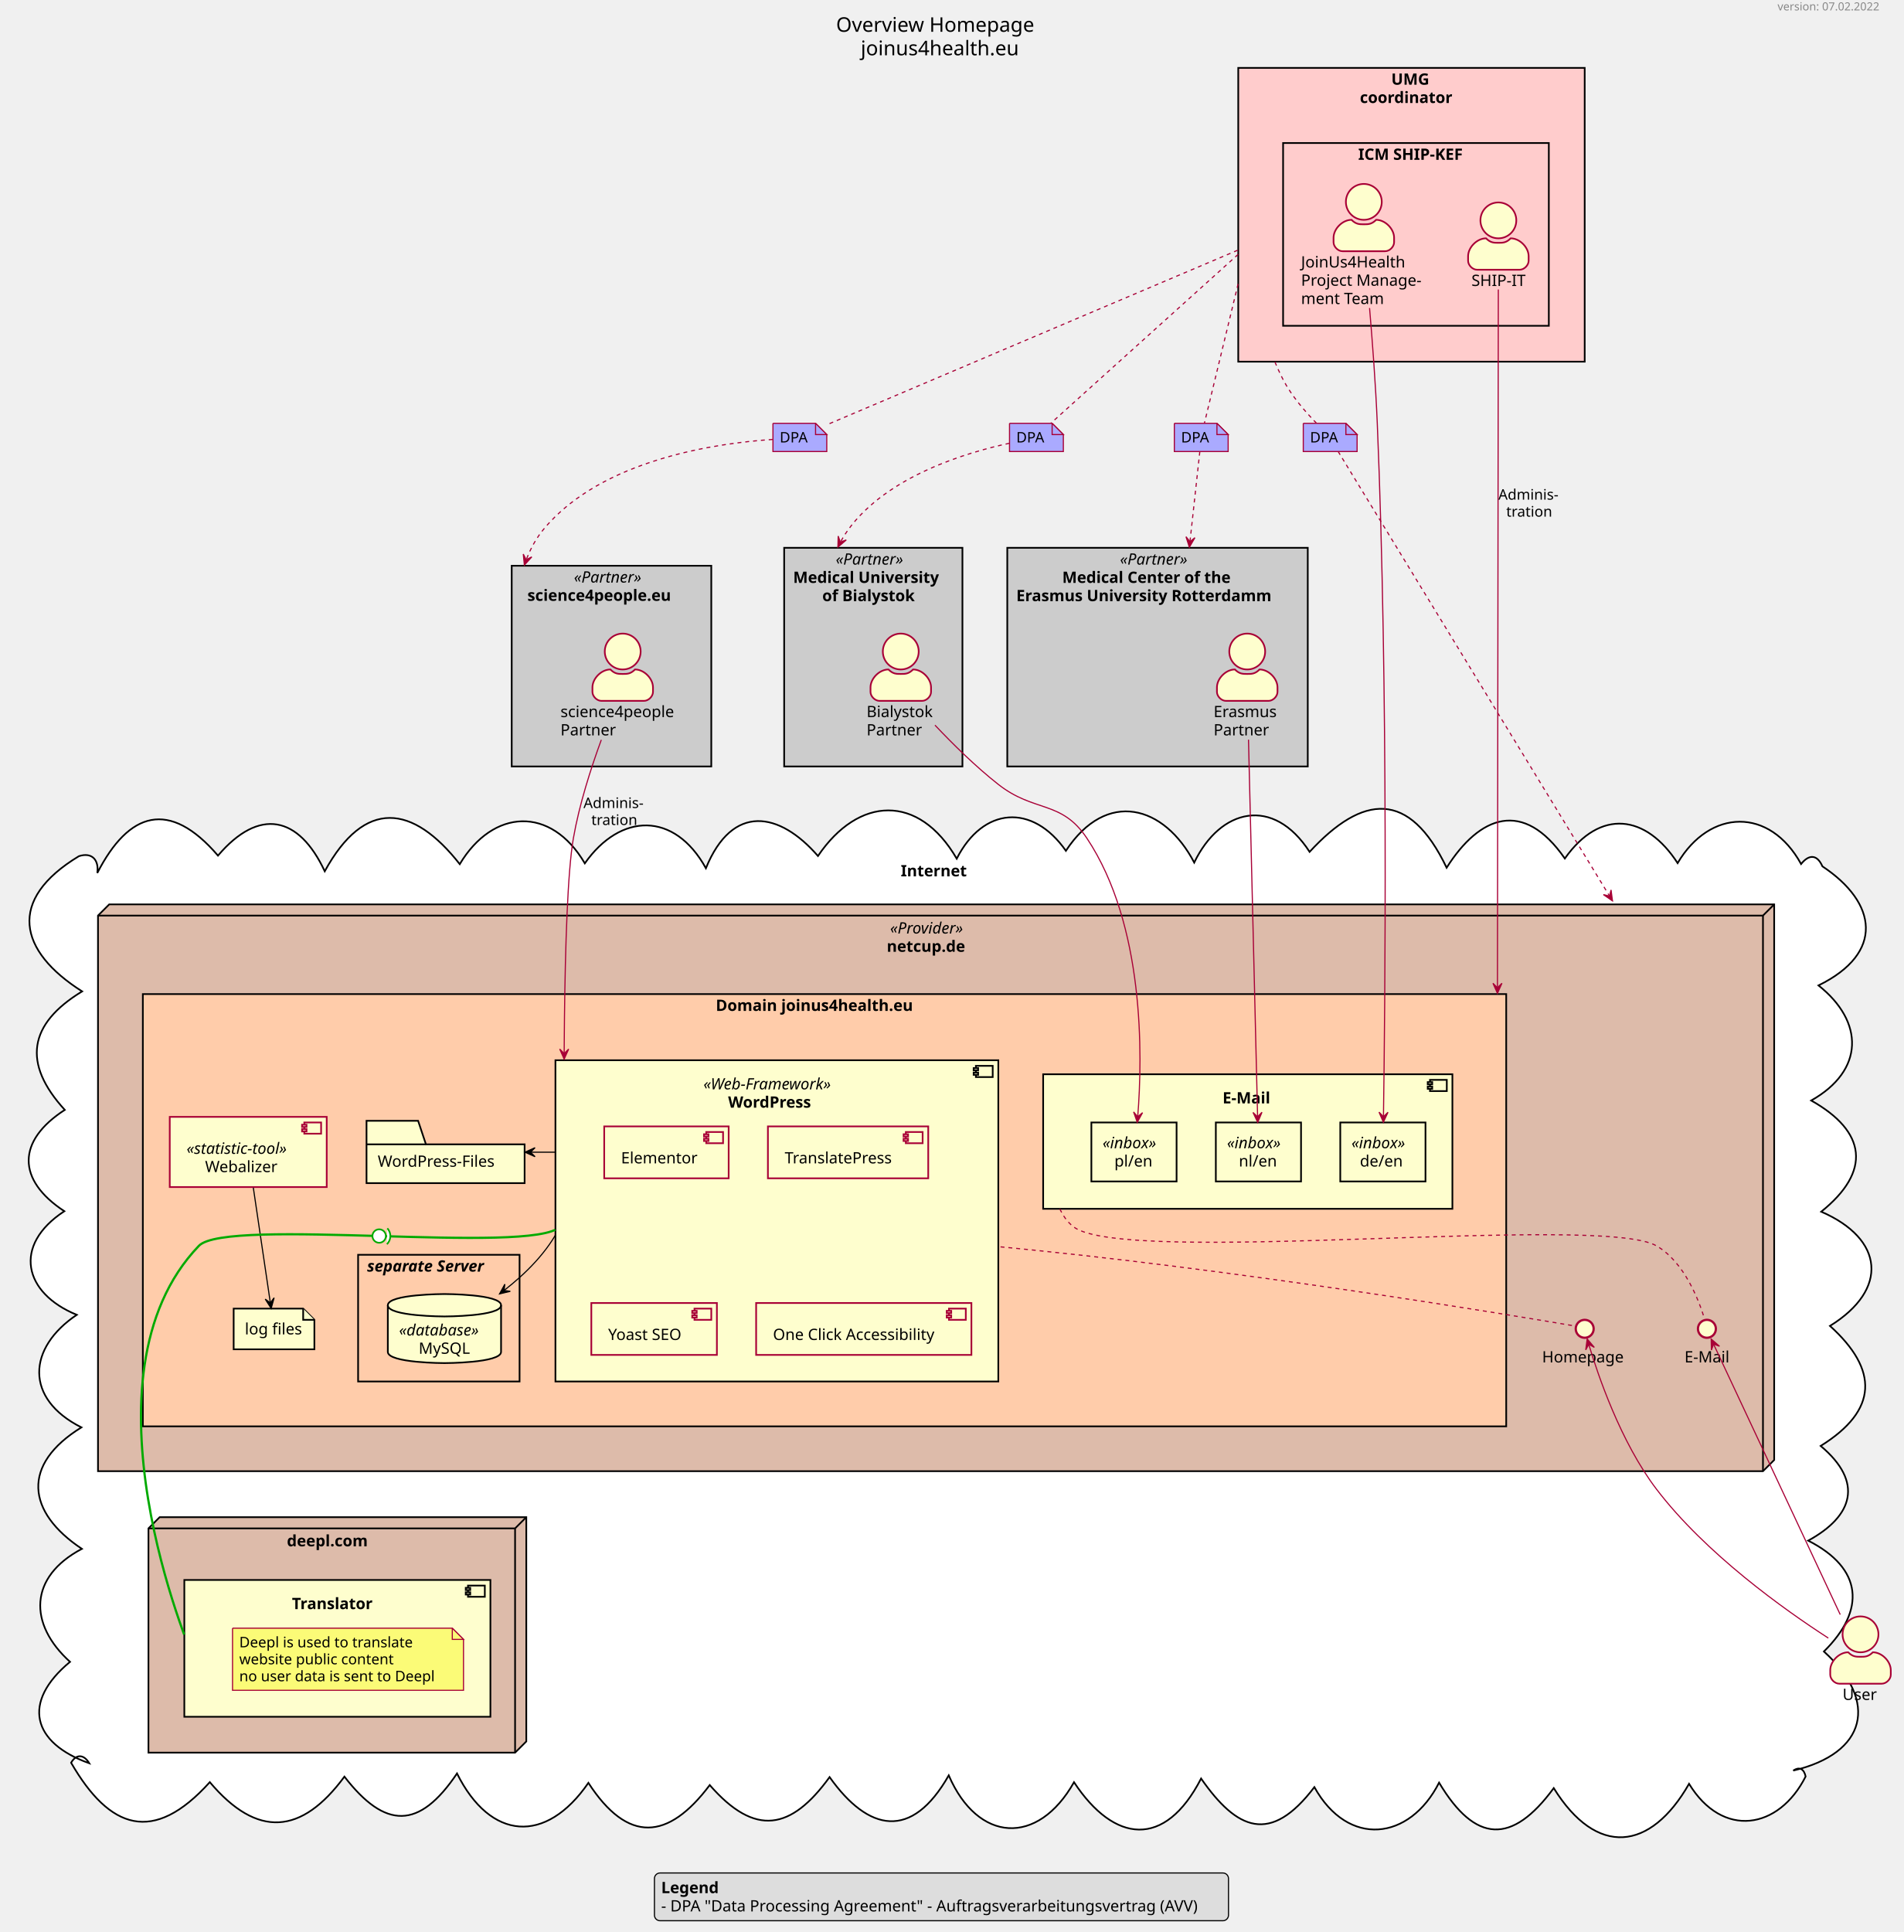
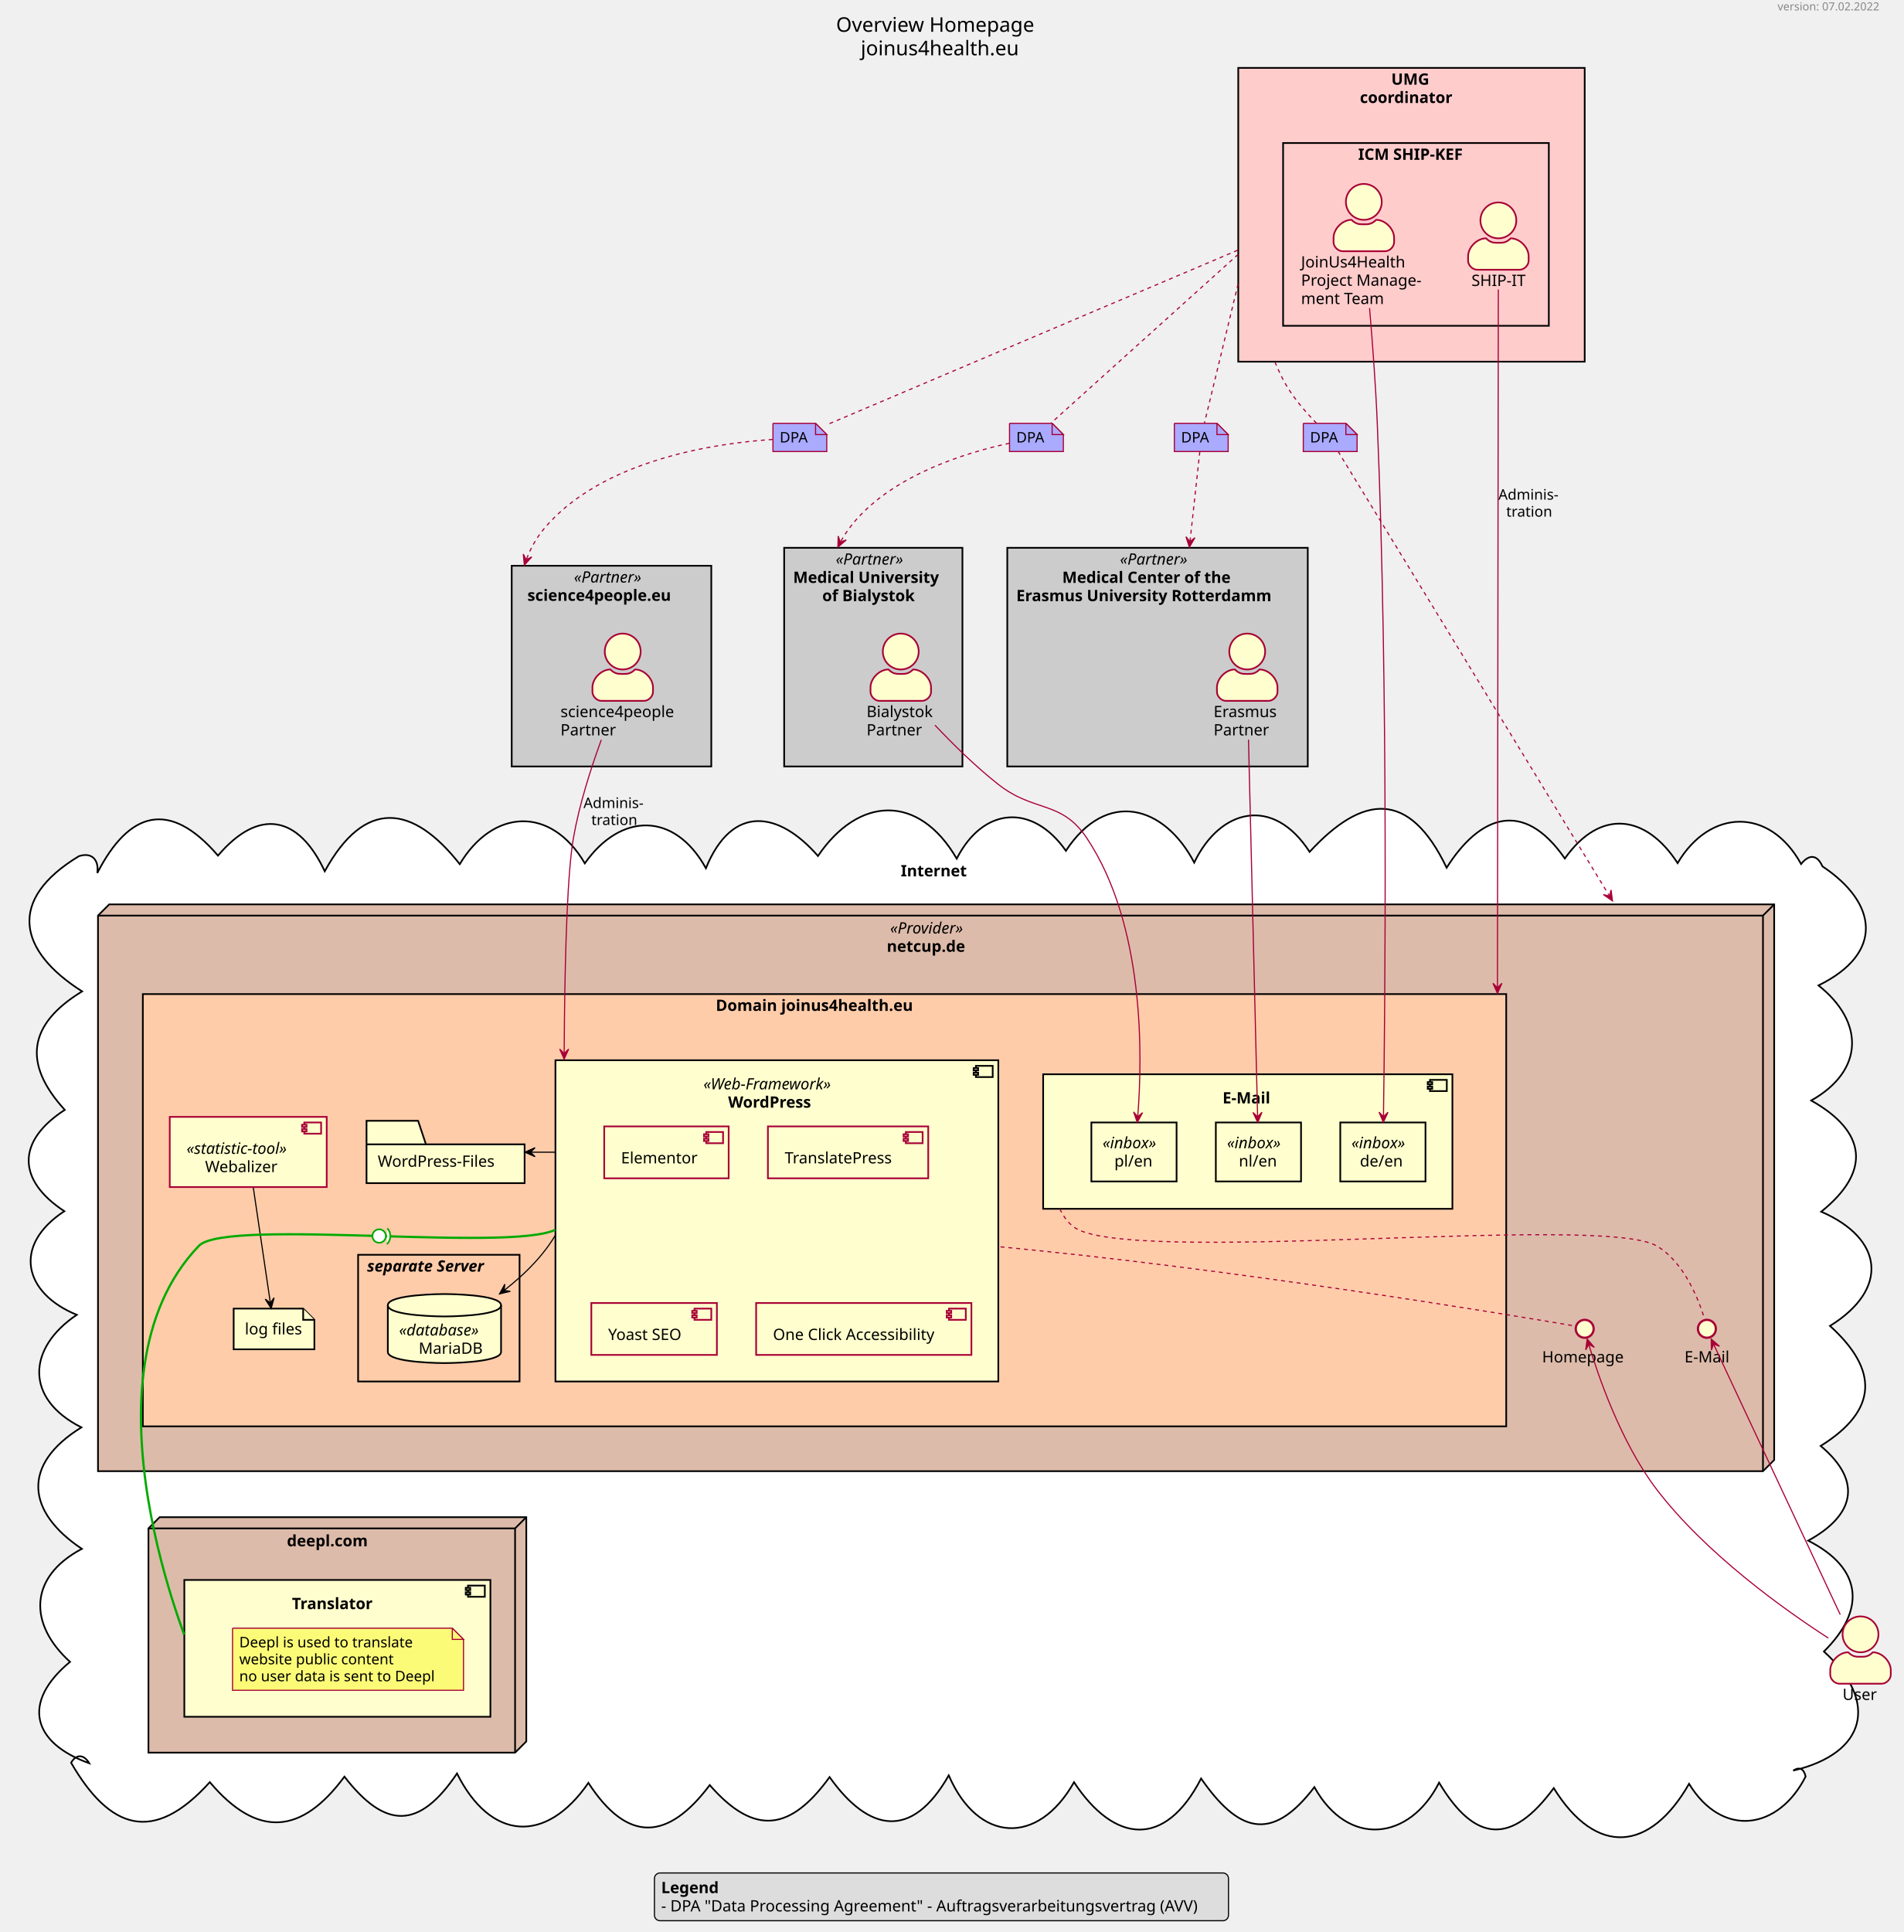
<svg xmlns="http://www.w3.org/2000/svg" contentScriptType="application/ecmascript" contentStyleType="text/css" height="3446px" preserveAspectRatio="none" style="width:3396px;height:3446px;" version="1.1" viewBox="0 0 3396 3446" width="3396px" zoomAndPan="magnify">
  <defs />
  <g>
    <text fill="#888888" font-family="sans-serif" font-size="20" lengthAdjust="spacingAndGlyphs" textLength="190" x="3170.805" y="18.564">version: 07.02.2022</text>
    <text fill="#000000" font-family="sans-serif" font-size="36" lengthAdjust="spacingAndGlyphs" textLength="378" x="1491.402" y="56.697">Overview Homepage</text>
    <text fill="#000000" font-family="sans-serif" font-size="36" lengthAdjust="spacingAndGlyphs" textLength="290" x="1535.402" y="98.603">joinus4health.eu</text>
    <rect fill="#FFCCCC" height="524" style="stroke: #000000; stroke-width: 3.0;" width="618" x="2208.805" y="121.094" />
    <text fill="#000000" font-family="sans-serif" font-size="28" font-weight="bold" lengthAdjust="spacingAndGlyphs" textLength="72" x="2481.805" y="151.084">UMG</text>
    <text fill="#000000" font-family="sans-serif" font-size="28" font-weight="bold" lengthAdjust="spacingAndGlyphs" textLength="184" x="2425.805" y="183.678">coordinator</text>
    <rect fill="#FFCCCC" height="326" style="stroke: #000000; stroke-width: 3.0;" width="474" x="2288.805" y="255.094" />
    <text fill="#000000" font-family="sans-serif" font-size="28" font-weight="bold" lengthAdjust="spacingAndGlyphs" textLength="206" x="2422.805" y="285.084">ICM SHIP-KEF</text>
    <rect fill="#CCCCCC" height="358" style="stroke: #000000; stroke-width: 3.0;" width="356" x="912.804" y="1009.094" />
    <text fill="#000000" font-family="sans-serif" font-size="28" font-style="italic" lengthAdjust="spacingAndGlyphs" textLength="134" x="1023.804" y="1039.084">«Partner»</text>
    <text fill="#000000" font-family="sans-serif" font-size="28" font-weight="bold" lengthAdjust="spacingAndGlyphs" textLength="300" x="940.804" y="1071.678">science4people.eu</text>
    <rect fill="#CCCCCC" height="390" style="stroke: #000000; stroke-width: 3.0;" width="318" x="1398.804" y="977.094" />
    <text fill="#000000" font-family="sans-serif" font-size="28" font-style="italic" lengthAdjust="spacingAndGlyphs" textLength="134" x="1490.804" y="1007.084">«Partner»</text>
    <text fill="#000000" font-family="sans-serif" font-size="28" font-weight="bold" lengthAdjust="spacingAndGlyphs" textLength="286" x="1414.804" y="1039.678">Medical University</text>
    <text fill="#000000" font-family="sans-serif" font-size="28" font-weight="bold" lengthAdjust="spacingAndGlyphs" textLength="182" x="1466.804" y="1072.272">of Bialystok</text>
    <rect fill="#CCCCCC" height="390" style="stroke: #000000; stroke-width: 3.0;" width="536" x="1796.804" y="977.094" />
    <text fill="#000000" font-family="sans-serif" font-size="28" font-style="italic" lengthAdjust="spacingAndGlyphs" textLength="134" x="1997.804" y="1007.084">«Partner»</text>
    <text fill="#000000" font-family="sans-serif" font-size="28" font-weight="bold" lengthAdjust="spacingAndGlyphs" textLength="340" x="1894.804" y="1039.678">Medical Center of the</text>
    <text fill="#000000" font-family="sans-serif" font-size="28" font-weight="bold" lengthAdjust="spacingAndGlyphs" textLength="504" x="1812.804" y="1072.272">Erasmus University Rotterdamm</text>
    <path d="M173.54,1557.21 C229.847,1447.582 302.082,1425.059 388.828,1526.104 C462.314,1439.906 532.947,1455.083 579.284,1554.032 C650.657,1423.829 736.249,1434.756 820.108,1541.332 C879.339,1442.41 982.675,1436.886 1043.209,1539.892 C1107.018,1449.267 1203.124,1447.279 1259.184,1548.612 C1306.58,1432.581 1390.403,1447.737 1459.089,1526.797 C1531.273,1420.201 1638.738,1414.908 1706.621,1531.567 C1753.533,1439.307 1841.644,1432.295 1901.352,1517.528 C1974.12,1406.897 2076.97,1436.59 2130.259,1538.506 C2176.835,1441.823 2271.268,1419.354 2336.088,1519.42 C2430.974,1416.647 2513.669,1408.345 2580.523,1547.718 C2639.179,1454.986 2717.145,1424.268 2791.374,1531.281 C2854.763,1441.548 2936.357,1452.939 2992.552,1539.491 C3049.999,1442.257 3156.806,1439.295 3212.805,1541.094 C3226.597,1523.772 3241.304,1523.422 3250.832,1545.238 C3348.797,1610.264 3361.872,1699.732 3243.853,1757.662 C3325.604,1822.384 3325.85,1909.409 3230.85,1962.934 C3329.162,2018.216 3338.747,2088.967 3248.716,2161.218 C3360.676,2209.759 3369.762,2299.757 3264.339,2364.967 C3351.102,2443.464 3350.3,2515.221 3247.737,2579.035 C3324.764,2643.611 3305.691,2704.086 3225.482,2747.946 C3322.964,2797.526 3328.426,2871.658 3253.52,2945.682 C3352.347,3035.442 3329.307,3127.407 3198.805,3158.094 C3211.059,3149.896 3218.32,3156.543 3220.893,3168.634 C3173.126,3263.411 3072.832,3279.629 3012.957,3181.699 C2944.105,3302.01 2848.154,3312.711 2771.577,3189.351 C2696.98,3290.78 2631.699,3287.649 2567.061,3179.626 C2514.454,3283.14 2404.779,3295.877 2344.595,3187.586 C2265.97,3290.905 2206.418,3263.885 2142.544,3172.294 C2077.771,3297.981 1987.364,3287.244 1915.839,3178.833 C1851.164,3293.213 1744.278,3286.771 1692.376,3166.661 C1626.155,3282.989 1549.108,3267.157 1479.824,3169.706 C1411.281,3264.176 1347.052,3276.804 1266.038,3183.938 C1191.825,3282.549 1120.019,3288.567 1049.576,3180 C973.508,3290.174 874.834,3282.8 815.204,3163.231 C747.715,3263.412 687.341,3263.071 614.382,3168.882 C538.04,3272.446 458.952,3279.108 374.268,3178.703 C273.317,3290.65 195.512,3262.69 126.805,3144.094 C136.819,3127.149 150.209,3129.941 159.272,3145.058 C57.545,3108.799 37.946,3036.197 124.923,2964.116 C50.219,2896.517 51.548,2812.445 146.051,2762.586 C47.586,2696.905 37.518,2612.407 145.23,2545.944 C43.444,2494.794 48.994,2404.152 136.945,2345.172 C42.561,2306.66 21.668,2221.382 114.742,2160.35 C29.557,2104.325 30.132,2034.888 115.558,1979.633 C39.43,1896.376 50.902,1826.398 146.507,1768.29 C32.877,1696.236 12,1604.88 140.804,1527.094 C165.072,1519.313 176.796,1535.073 173.54,1557.21 " fill="#FFFFFF" style="stroke: #000000; stroke-width: 3.0;" />
    <text fill="#000000" font-family="sans-serif" font-size="28" font-weight="bold" lengthAdjust="spacingAndGlyphs" textLength="126" x="1606.804" y="1563.084">Internet</text>
    <polygon fill="#DDBBAA" points="174.804,1633.094,194.804,1613.094,3164.805,1613.094,3164.805,2604.094,3144.805,2624.094,174.804,2624.094,174.804,1633.094" style="stroke: #000000; stroke-width: 3.0;" />
    <line style="stroke: #000000; stroke-width: 3.0;" x1="3144.805" x2="3164.805" y1="1633.094" y2="1613.094" />
    <line style="stroke: #000000; stroke-width: 3.0;" x1="174.804" x2="3144.805" y1="1633.094" y2="1633.094" />
    <line style="stroke: #000000; stroke-width: 3.0;" x1="3144.805" x2="3144.805" y1="1633.094" y2="2624.094" />
    <text fill="#000000" font-family="sans-serif" font-size="28" font-style="italic" lengthAdjust="spacingAndGlyphs" textLength="148" x="1587.804" y="1665.084">«Provider»</text>
    <text fill="#000000" font-family="sans-serif" font-size="28" font-weight="bold" lengthAdjust="spacingAndGlyphs" textLength="160" x="1581.804" y="1697.678">netcup.de</text>
    <rect fill="#FFCCAA" height="771" style="stroke: #000000; stroke-width: 3.0;" width="2432" x="254.804" y="1773.094" />
    <text fill="#000000" font-family="sans-serif" font-size="28" font-weight="bold" lengthAdjust="spacingAndGlyphs" textLength="388" x="1276.804" y="1803.084">Domain joinus4health.eu</text>
    <rect fill="#FEFECE" height="573" style="stroke: #000000; stroke-width: 3.0;" width="790" x="990.804" y="1891.094" />
    <rect fill="#FEFECE" height="20" style="stroke: #000000; stroke-width: 3.0;" width="30" x="1740.804" y="1901.094" />
    <rect fill="#FEFECE" height="4" style="stroke: #000000; stroke-width: 3.0;" width="8" x="1736.804" y="1905.094" />
    <rect fill="#FEFECE" height="4" style="stroke: #000000; stroke-width: 3.0;" width="8" x="1736.804" y="1913.094" />
    <text fill="#000000" font-family="sans-serif" font-size="28" font-style="italic" lengthAdjust="spacingAndGlyphs" textLength="262" x="1254.804" y="1943.084">«Web-Framework»</text>
    <text fill="#000000" font-family="sans-serif" font-size="28" font-weight="bold" lengthAdjust="spacingAndGlyphs" textLength="174" x="1298.804" y="1975.678">WordPress</text>
    <rect fill="#FFCCAA" height="226" style="stroke: #000000; stroke-width: 3.0;" width="288" x="638.804" y="2238.094" />
    <text fill="#000000" font-family="sans-serif" font-size="28" font-style="italic" font-weight="bold" lengthAdjust="spacingAndGlyphs" textLength="256" x="654.804" y="2268.084">separate Server</text>
    <rect fill="#FEFECE" height="240" style="stroke: #000000; stroke-width: 3.0;" width="730" x="1860.804" y="1916.094" />
    <rect fill="#FEFECE" height="20" style="stroke: #000000; stroke-width: 3.0;" width="30" x="2550.805" y="1926.094" />
    <rect fill="#FEFECE" height="4" style="stroke: #000000; stroke-width: 3.0;" width="8" x="2546.805" y="1930.094" />
    <rect fill="#FEFECE" height="4" style="stroke: #000000; stroke-width: 3.0;" width="8" x="2546.805" y="1938.094" />
    <text fill="#000000" font-family="sans-serif" font-size="28" font-weight="bold" lengthAdjust="spacingAndGlyphs" textLength="90" x="2180.805" y="1968.084">E-Mail</text>
    <polygon fill="#DDBBAA" points="264.805,2726.094,284.805,2706.094,938.804,2706.094,938.804,3106.094,918.804,3126.094,264.805,3126.094,264.805,2726.094" style="stroke: #000000; stroke-width: 3.0;" />
    <line style="stroke: #000000; stroke-width: 3.0;" x1="918.804" x2="938.804" y1="2726.094" y2="2706.094" />
    <line style="stroke: #000000; stroke-width: 3.0;" x1="264.805" x2="918.804" y1="2726.094" y2="2726.094" />
    <line style="stroke: #000000; stroke-width: 3.0;" x1="918.804" x2="918.804" y1="2726.094" y2="3126.094" />
    <text fill="#000000" font-family="sans-serif" font-size="28" font-weight="bold" lengthAdjust="spacingAndGlyphs" textLength="164" x="511.805" y="2758.084">deepl.com</text>
    <rect fill="#FEFECE" height="244" style="stroke: #000000; stroke-width: 3.0;" width="546" x="328.805" y="2818.094" />
    <rect fill="#FEFECE" height="20" style="stroke: #000000; stroke-width: 3.0;" width="30" x="834.804" y="2828.094" />
    <rect fill="#FEFECE" height="4" style="stroke: #000000; stroke-width: 3.0;" width="8" x="830.804" y="2832.094" />
    <rect fill="#FEFECE" height="4" style="stroke: #000000; stroke-width: 3.0;" width="8" x="830.804" y="2840.094" />
    <text fill="#000000" font-family="sans-serif" font-size="28" font-weight="bold" lengthAdjust="spacingAndGlyphs" textLength="162" x="520.804" y="2870.084">Translator</text>
    <ellipse cx="2672.805" cy="393.094" fill="#FEFECE" rx="32" ry="32" style="stroke: #A80036; stroke-width: 3.0;" />
    <path d="M2672.805,433.094 C2680.805,433.094 2686.805,433.094 2694.805,425.094 C2710.805,425.094 2726.805,441.094 2726.805,457.094 L2726.805,465.094 C2726.805,473.094 2718.805,481.094 2710.805,481.094 L2634.805,481.094 C2626.805,481.094 2618.805,473.094 2618.805,465.094 L2618.805,457.094 C2618.805,441.094 2634.805,425.094 2650.805,425.094 C2658.805,433.094 2664.805,433.094 2672.805,433.094 " fill="#FEFECE" style="stroke: #A80036; stroke-width: 3.0;" />
    <text fill="#000000" font-family="sans-serif" font-size="28" lengthAdjust="spacingAndGlyphs" textLength="96" x="2624.805" y="510.084">SHIP-IT</text>
    <ellipse cx="2432.805" cy="360.094" fill="#FEFECE" rx="32" ry="32" style="stroke: #A80036; stroke-width: 3.0;" />
    <path d="M2432.805,400.094 C2440.805,400.094 2446.805,400.094 2454.805,392.094 C2470.805,392.094 2486.805,408.094 2486.805,424.094 L2486.805,432.094 C2486.805,440.094 2478.805,448.094 2470.805,448.094 L2394.805,448.094 C2386.805,448.094 2378.805,440.094 2378.805,432.094 L2378.805,424.094 C2378.805,408.094 2394.805,392.094 2410.805,392.094 C2418.805,400.094 2424.805,400.094 2432.805,400.094 " fill="#FEFECE" style="stroke: #A80036; stroke-width: 3.0;" />
    <text fill="#000000" font-family="sans-serif" font-size="28" lengthAdjust="spacingAndGlyphs" textLength="190" x="2320.805" y="477.084">JoinUs4Health</text>
    <text fill="#000000" font-family="sans-serif" font-size="28" lengthAdjust="spacingAndGlyphs" textLength="224" x="2320.805" y="509.678">Project Manage-</text>
    <text fill="#000000" font-family="sans-serif" font-size="28" lengthAdjust="spacingAndGlyphs" textLength="158" x="2320.805" y="542.271">ment Team</text>
    <ellipse cx="1110.804" cy="1162.094" fill="#FEFECE" rx="32" ry="32" style="stroke: #A80036; stroke-width: 3.0;" />
    <path d="M1110.804,1202.094 C1118.804,1202.094 1124.804,1202.094 1132.804,1194.094 C1148.804,1194.094 1164.804,1210.094 1164.804,1226.094 L1164.804,1234.094 C1164.804,1242.094 1156.804,1250.094 1148.804,1250.094 L1072.804,1250.094 C1064.804,1250.094 1056.804,1242.094 1056.804,1234.094 L1056.804,1226.094 C1056.804,1210.094 1072.804,1194.094 1088.804,1194.094 C1096.804,1202.094 1102.804,1202.094 1110.804,1202.094 " fill="#FEFECE" style="stroke: #A80036; stroke-width: 3.0;" />
    <text fill="#000000" font-family="sans-serif" font-size="28" lengthAdjust="spacingAndGlyphs" textLength="222" x="999.804" y="1279.084">science4people</text>
    <text fill="#000000" font-family="sans-serif" font-size="28" lengthAdjust="spacingAndGlyphs" textLength="100" x="999.804" y="1311.678">Partner</text>
    <ellipse cx="1606.804" cy="1162.094" fill="#FEFECE" rx="32" ry="32" style="stroke: #A80036; stroke-width: 3.0;" />
    <path d="M1606.804,1202.094 C1614.804,1202.094 1620.804,1202.094 1628.804,1194.094 C1644.804,1194.094 1660.804,1210.094 1660.804,1226.094 L1660.804,1234.094 C1660.804,1242.094 1652.804,1250.094 1644.804,1250.094 L1568.804,1250.094 C1560.804,1250.094 1552.804,1242.094 1552.804,1234.094 L1552.804,1226.094 C1552.804,1210.094 1568.804,1194.094 1584.804,1194.094 C1592.804,1202.094 1598.804,1202.094 1606.804,1202.094 " fill="#FEFECE" style="stroke: #A80036; stroke-width: 3.0;" />
    <text fill="#000000" font-family="sans-serif" font-size="28" lengthAdjust="spacingAndGlyphs" textLength="122" x="1545.804" y="1279.084">Bialystok</text>
    <text fill="#000000" font-family="sans-serif" font-size="28" lengthAdjust="spacingAndGlyphs" textLength="100" x="1545.804" y="1311.678">Partner</text>
    <ellipse cx="2224.805" cy="1162.094" fill="#FEFECE" rx="32" ry="32" style="stroke: #A80036; stroke-width: 3.0;" />
    <path d="M2224.805,1202.094 C2232.805,1202.094 2238.805,1202.094 2246.805,1194.094 C2262.805,1194.094 2278.805,1210.094 2278.805,1226.094 L2278.805,1234.094 C2278.805,1242.094 2270.805,1250.094 2262.805,1250.094 L2186.805,1250.094 C2178.805,1250.094 2170.805,1242.094 2170.805,1234.094 L2170.805,1226.094 C2170.805,1210.094 2186.805,1194.094 2202.805,1194.094 C2210.805,1202.094 2216.805,1202.094 2224.805,1202.094 " fill="#FEFECE" style="stroke: #A80036; stroke-width: 3.0;" />
    <text fill="#000000" font-family="sans-serif" font-size="28" lengthAdjust="spacingAndGlyphs" textLength="120" x="2164.805" y="1279.084">Erasmus</text>
    <text fill="#000000" font-family="sans-serif" font-size="28" lengthAdjust="spacingAndGlyphs" textLength="100" x="2164.805" y="1311.678">Partner</text>
    <ellipse cx="2826.805" cy="2370.094" fill="#FEFECE" rx="16" ry="16" style="stroke: #A80036; stroke-width: 4.0;" />
    <text fill="#000000" font-family="sans-serif" font-size="28" lengthAdjust="spacingAndGlyphs" textLength="152" x="2750.805" y="2430.084">Homepage</text>
    <ellipse cx="3044.805" cy="2370.094" fill="#FEFECE" rx="16" ry="16" style="stroke: #A80036; stroke-width: 4.0;" />
    <text fill="#000000" font-family="sans-serif" font-size="28" lengthAdjust="spacingAndGlyphs" textLength="80" x="3004.805" y="2430.084">E-Mail</text>
    <polygon fill="#FEFECE" points="653.804,1999.094,745.804,1999.094,759.804,2041.094,935.804,2041.094,935.804,2110.281,653.804,2110.281,653.804,1999.094" style="stroke: #000000; stroke-width: 3.0;" />
    <line style="stroke: #000000; stroke-width: 3.0;" x1="653.804" x2="759.804" y1="2041.094" y2="2041.094" />
    <text fill="#000000" font-family="sans-serif" font-size="28" lengthAdjust="spacingAndGlyphs" textLength="222" x="673.804" y="2081.084">WordPress-Files</text>
    <polygon fill="#FEFECE" points="416.805,2334.094,416.805,2406.688,560.804,2406.688,560.804,2354.094,540.804,2334.094,416.805,2334.094" style="stroke: #000000; stroke-width: 3.0;" />
    <path d="M540.804,2334.094 L540.804,2354.094 L560.804,2354.094 " fill="#FEFECE" style="stroke: #000000; stroke-width: 3.0;" />
    <text fill="#000000" font-family="sans-serif" font-size="28" lengthAdjust="spacingAndGlyphs" textLength="104" x="436.805" y="2380.084">log files</text>
    <rect fill="#FEFECE" height="125.188" style="stroke: #A80036; stroke-width: 3.0;" width="280" x="302.805" y="1992.094" />
    <rect fill="#FEFECE" height="20" style="stroke: #A80036; stroke-width: 3.0;" width="30" x="542.804" y="2002.094" />
    <rect fill="#FEFECE" height="4" style="stroke: #A80036; stroke-width: 3.0;" width="8" x="538.804" y="2006.094" />
    <rect fill="#FEFECE" height="4" style="stroke: #A80036; stroke-width: 3.0;" width="8" x="538.804" y="2014.094" />
    <text fill="#000000" font-family="sans-serif" font-size="28" font-style="italic" lengthAdjust="spacingAndGlyphs" textLength="200" x="332.805" y="2058.084">«statistic-tool»</text>
    <text fill="#000000" font-family="sans-serif" font-size="28" lengthAdjust="spacingAndGlyphs" textLength="134" x="365.805" y="2090.678">Webalizer</text>
    <rect fill="#FEFECE" height="92.594" style="stroke: #A80036; stroke-width: 3.0;" width="222" x="1077.804" y="2009.094" />
    <rect fill="#FEFECE" height="20" style="stroke: #A80036; stroke-width: 3.0;" width="30" x="1259.804" y="2019.094" />
    <rect fill="#FEFECE" height="4" style="stroke: #A80036; stroke-width: 3.0;" width="8" x="1255.804" y="2023.094" />
    <rect fill="#FEFECE" height="4" style="stroke: #A80036; stroke-width: 3.0;" width="8" x="1255.804" y="2031.094" />
    <text fill="#000000" font-family="sans-serif" font-size="28" lengthAdjust="spacingAndGlyphs" textLength="142" x="1107.804" y="2075.084">Elementor</text>
    <rect fill="#FEFECE" height="92.594" style="stroke: #A80036; stroke-width: 3.0;" width="286" x="1369.804" y="2009.094" />
    <rect fill="#FEFECE" height="20" style="stroke: #A80036; stroke-width: 3.0;" width="30" x="1615.804" y="2019.094" />
    <rect fill="#FEFECE" height="4" style="stroke: #A80036; stroke-width: 3.0;" width="8" x="1611.804" y="2023.094" />
    <rect fill="#FEFECE" height="4" style="stroke: #A80036; stroke-width: 3.0;" width="8" x="1611.804" y="2031.094" />
    <text fill="#000000" font-family="sans-serif" font-size="28" lengthAdjust="spacingAndGlyphs" textLength="206" x="1399.804" y="2075.084">TranslatePress</text>
    <rect fill="#FEFECE" height="92.594" style="stroke: #A80036; stroke-width: 3.0;" width="224" x="1054.804" y="2324.094" />
    <rect fill="#FEFECE" height="20" style="stroke: #A80036; stroke-width: 3.0;" width="30" x="1238.804" y="2334.094" />
    <rect fill="#FEFECE" height="4" style="stroke: #A80036; stroke-width: 3.0;" width="8" x="1234.804" y="2338.094" />
    <rect fill="#FEFECE" height="4" style="stroke: #A80036; stroke-width: 3.0;" width="8" x="1234.804" y="2346.094" />
    <text fill="#000000" font-family="sans-serif" font-size="28" lengthAdjust="spacingAndGlyphs" textLength="144" x="1084.804" y="2390.084">Yoast SEO</text>
    <rect fill="#FEFECE" height="92.594" style="stroke: #A80036; stroke-width: 3.0;" width="384" x="1348.804" y="2324.094" />
    <rect fill="#FEFECE" height="20" style="stroke: #A80036; stroke-width: 3.0;" width="30" x="1692.804" y="2334.094" />
    <rect fill="#FEFECE" height="4" style="stroke: #A80036; stroke-width: 3.0;" width="8" x="1688.804" y="2338.094" />
    <rect fill="#FEFECE" height="4" style="stroke: #A80036; stroke-width: 3.0;" width="8" x="1688.804" y="2346.094" />
    <text fill="#000000" font-family="sans-serif" font-size="28" lengthAdjust="spacingAndGlyphs" textLength="304" x="1378.804" y="2390.084">One Click Accessibility</text>
    <path d="M691.804,2328.094 C691.804,2308.094 792.804,2308.094 792.804,2308.094 C792.804,2308.094 893.804,2308.094 893.804,2328.094 L893.804,2411.281 C893.804,2431.281 792.804,2431.281 792.804,2431.281 C792.804,2431.281 691.804,2431.281 691.804,2411.281 L691.804,2328.094 " fill="#FEFECE" style="stroke: #000000; stroke-width: 3.0;" />
    <path d="M691.804,2328.094 C691.804,2348.094 792.804,2348.094 792.804,2348.094 C792.804,2348.094 893.804,2348.094 893.804,2328.094 " fill="none" style="stroke: #000000; stroke-width: 3.0;" />
    <text fill="#000000" font-family="sans-serif" font-size="28" font-style="italic" lengthAdjust="spacingAndGlyphs" textLength="162" x="711.804" y="2382.084">«database»</text>
-     <text fill="#000000" font-family="sans-serif" font-size="28" lengthAdjust="spacingAndGlyphs" textLength="92" x="746.804" y="2414.678">MySQL</text>
+     <text fill="#000000" font-family="sans-serif" font-size="28" lengthAdjust="spacingAndGlyphs" textLength="92" x="746.804" y="2414.678">MariaDB</text>
    <rect fill="#FEFECE" height="105.188" style="stroke: #000000; stroke-width: 3.0;" width="152" x="2390.805" y="2002.094" />
    <text fill="#000000" font-family="sans-serif" font-size="28" font-style="italic" lengthAdjust="spacingAndGlyphs" textLength="112" x="2410.805" y="2048.084">«inbox»</text>
    <text fill="#000000" font-family="sans-serif" font-size="28" lengthAdjust="spacingAndGlyphs" textLength="82" x="2425.805" y="2080.678">de/en</text>
    <rect fill="#FEFECE" height="105.188" style="stroke: #000000; stroke-width: 3.0;" width="152" x="1946.804" y="2002.094" />
    <text fill="#000000" font-family="sans-serif" font-size="28" font-style="italic" lengthAdjust="spacingAndGlyphs" textLength="112" x="1966.804" y="2048.084">«inbox»</text>
    <text fill="#000000" font-family="sans-serif" font-size="28" lengthAdjust="spacingAndGlyphs" textLength="70" x="1987.804" y="2080.678">pl/en</text>
    <rect fill="#FEFECE" height="105.188" style="stroke: #000000; stroke-width: 3.0;" width="152" x="2168.805" y="2002.094" />
    <text fill="#000000" font-family="sans-serif" font-size="28" font-style="italic" lengthAdjust="spacingAndGlyphs" textLength="112" x="2188.805" y="2048.084">«inbox»</text>
    <text fill="#000000" font-family="sans-serif" font-size="28" lengthAdjust="spacingAndGlyphs" textLength="70" x="2209.805" y="2080.678">nl/en</text>
    <path d="M414.805,2904.094 L414.805,3014.891 L826.804,3014.891 L826.804,2924.094 L806.804,2904.094 L414.805,2904.094 " fill="#FBFB77" style="stroke: #A80036; stroke-width: 2.0;" />
    <path d="M806.804,2904.094 L806.804,2924.094 L826.804,2924.094 L806.804,2904.094 " fill="#FBFB77" style="stroke: #A80036; stroke-width: 2.0;" />
    <text fill="#000000" font-family="sans-serif" font-size="26" lengthAdjust="spacingAndGlyphs" textLength="328" x="426.805" y="2938.227">Deepl is used to translate</text>
    <text fill="#000000" font-family="sans-serif" font-size="26" lengthAdjust="spacingAndGlyphs" textLength="284" x="426.805" y="2968.493">website public content</text>
    <text fill="#000000" font-family="sans-serif" font-size="26" lengthAdjust="spacingAndGlyphs" textLength="370" x="426.805" y="2998.759">no user data is sent to Deepl</text>
    <ellipse cx="3318.805" cy="2915.094" fill="#FEFECE" rx="32" ry="32" style="stroke: #A80036; stroke-width: 3.0;" />
    <path d="M3318.805,2955.094 C3326.805,2955.094 3332.805,2955.094 3340.805,2947.094 C3356.805,2947.094 3372.805,2963.094 3372.805,2979.094 L3372.805,2987.094 C3372.805,2995.094 3364.805,3003.094 3356.805,3003.094 L3280.805,3003.094 C3272.805,3003.094 3264.805,2995.094 3264.805,2987.094 L3264.805,2979.094 C3264.805,2963.094 3280.805,2947.094 3296.805,2947.094 C3304.805,2955.094 3310.805,2955.094 3318.805,2955.094 " fill="#FEFECE" style="stroke: #A80036; stroke-width: 3.0;" />
    <text fill="#000000" font-family="sans-serif" font-size="28" lengthAdjust="spacingAndGlyphs" textLength="64" x="3286.805" y="3032.084">User</text>
    <path d="M1378.804,755.094 L1378.804,805.359 L1474.804,805.359 L1474.804,775.094 L1454.804,755.094 L1378.804,755.094 " fill="#AAAAFF" style="stroke: #A80036; stroke-width: 2.0;" />
    <path d="M1454.804,755.094 L1454.804,775.094 L1474.804,775.094 L1454.804,755.094 " fill="#AAAAFF" style="stroke: #A80036; stroke-width: 2.0;" />
    <text fill="#000000" font-family="sans-serif" font-size="26" lengthAdjust="spacingAndGlyphs" textLength="54" x="1390.804" y="789.227">DPA</text>
    <path d="M1800.804,755.094 L1800.804,805.359 L1896.804,805.359 L1896.804,775.094 L1876.804,755.094 L1800.804,755.094 " fill="#AAAAFF" style="stroke: #A80036; stroke-width: 2.0;" />
    <path d="M1876.804,755.094 L1876.804,775.094 L1896.804,775.094 L1876.804,755.094 " fill="#AAAAFF" style="stroke: #A80036; stroke-width: 2.0;" />
    <text fill="#000000" font-family="sans-serif" font-size="26" lengthAdjust="spacingAndGlyphs" textLength="54" x="1812.804" y="789.227">DPA</text>
    <path d="M2094.805,755.094 L2094.805,805.359 L2190.805,805.359 L2190.805,775.094 L2170.805,755.094 L2094.805,755.094 " fill="#AAAAFF" style="stroke: #A80036; stroke-width: 2.0;" />
    <path d="M2170.805,755.094 L2170.805,775.094 L2190.805,775.094 L2170.805,755.094 " fill="#AAAAFF" style="stroke: #A80036; stroke-width: 2.0;" />
    <text fill="#000000" font-family="sans-serif" font-size="26" lengthAdjust="spacingAndGlyphs" textLength="54" x="2106.805" y="789.227">DPA</text>
    <path d="M2324.805,755.094 L2324.805,805.359 L2420.805,805.359 L2420.805,775.094 L2400.805,755.094 L2324.805,755.094 " fill="#AAAAFF" style="stroke: #A80036; stroke-width: 2.0;" />
    <path d="M2400.805,755.094 L2400.805,775.094 L2420.805,775.094 L2400.805,755.094 " fill="#AAAAFF" style="stroke: #A80036; stroke-width: 2.0;" />
    <text fill="#000000" font-family="sans-serif" font-size="26" lengthAdjust="spacingAndGlyphs" textLength="54" x="2336.805" y="789.227">DPA</text>
    <path d="M990.673,2203.126 C990.573,2203.296 990.473,2203.466 990.372,2203.636 C990.17,2203.975 989.968,2204.314 989.765,2204.652 C986.512,2210.067 983.032,2215.376 979.358,2220.574 C972.01,2230.971 963.888,2240.926 955.267,2250.404 C938.024,2269.359 918.784,2286.404 899.745,2301.254 " fill="none" id="wp-to-my" style="stroke: #000000; stroke-width: 2.0;" />
    <polygon fill="#000000" points="891.125,2307.834,910.278,2303.237,899.062,2301.752,900.547,2290.536,891.125,2307.834" style="stroke: #000000; stroke-width: 2.0;" />
    <path d="M946.705,2055.094 C956.534,2055.094 966.37,2055.094 976.205,2055.094 C978.663,2055.094 981.122,2055.094 983.581,2055.094 C984.81,2055.094 986.039,2055.094 987.269,2055.094 C987.883,2055.094 988.498,2055.094 989.112,2055.094 C989.42,2055.094 989.727,2055.094 990.034,2055.094 C990.188,2055.094 990.342,2055.094 990.495,2055.094 C990.572,2055.094 990.649,2055.094 990.726,2055.094 " fill="none" id="wpfolder-backto-wp" style="stroke: #000000; stroke-width: 2.0;" />
    <polygon fill="#000000" points="936.404,2055.094,954.404,2063.094,946.404,2055.094,954.404,2047.094,936.404,2055.094" style="stroke: #000000; stroke-width: 2.0;" />
    <path d="M451.885,2118.534 C460.825,2178.954 474.245,2269.694 482.204,2323.494 " fill="none" id="stats-to-log" style="stroke: #000000; stroke-width: 2.0;" />
    <polygon fill="#000000" points="483.724,2333.754,488.961,2314.765,482.238,2323.865,473.138,2317.143,483.724,2333.754" style="stroke: #000000; stroke-width: 2.0;" />
    <path d="M1784.807,2223.952 C1791.495,2224.582 1798.204,2225.224 1804.931,2225.876 C1818.385,2227.182 1831.912,2228.53 1845.498,2229.917 C1872.668,2232.691 1900.071,2235.624 1927.582,2238.685 C1982.604,2244.807 2038.06,2251.445 2092.965,2258.372 C2202.774,2272.224 2310.377,2287.23 2407.885,2301.566 C2602.899,2330.239 2757.535,2356.234 2808.684,2364.974 " fill="none" id="wp-i_web" style="stroke: #A80036; stroke-width: 2.0; stroke-dasharray: 7.0,7.0;" />
    <path d="M1890.621,2156.385 C1890.717,2156.593 1890.814,2156.801 1890.912,2157.008 C1891.107,2157.423 1891.305,2157.836 1891.505,2158.248 C1892.305,2159.896 1893.145,2161.522 1894.027,2163.12 C1895.79,2166.317 1897.721,2169.407 1899.832,2172.356 C1904.056,2178.254 1909.007,2183.589 1914.804,2188.094 C2006.104,2259.034 2854.785,2164.094 2954.805,2222.094 C3004.785,2251.074 3030.684,2319.974 3040.325,2351.654 " fill="none" id="email-i_mail" style="stroke: #A80036; stroke-width: 2.0; stroke-dasharray: 7.0,7.0;" />
    <path d="M990.646,2193.479 C989.96,2193.803 989.245,2194.121 988.504,2194.433 C987.021,2195.056 985.43,2195.652 983.733,2196.224 C976.945,2198.51 968.475,2200.39 958.561,2201.924 C938.735,2204.992 913.138,2206.673 883.698,2207.432 C824.818,2208.951 750.563,2206.782 676.347,2204.651 C527.914,2200.389 379.635,2196.274 354.805,2222.094 C242.464,2338.914 239.125,2520.719 264.284,2674.279 C276.865,2751.059 296.57,2820.778 313.337,2871.781 C317.529,2884.532 321.537,2896.113 325.205,2906.343 C326.122,2908.9 327.017,2911.373 327.889,2913.759 C328.107,2914.355 328.323,2914.946 328.538,2915.532 " fill="none" id="wp-deepl_trans" style="stroke: #00AA00; stroke-width: 4.0;" />
    <path d="M690.077,2219.193 A20,20 0 0 0 690.889 2190.921" fill="#FFFFFF" style="stroke: #00AA00; stroke-width: 3.0;" />
    <ellipse cx="676.347" cy="2204.651" fill="#FFFFFF" rx="12" ry="12" style="stroke: #00AA00; stroke-width: 3.0;" />
    <path d="M2207.798,446.32 C2204.464,447.737 2200.672,449.348 2196.452,451.14 C2179.571,458.312 2155.836,468.396 2127.113,480.598 C2069.668,505.002 1992.274,537.88 1909.87,572.886 C1745.06,642.899 1560.205,721.424 1474.804,757.694 " fill="none" id="umg-a_us" style="stroke: #A80036; stroke-width: 2.0; stroke-dasharray: 7.0,7.0;" />
    <path d="M1378.225,783.814 C1283.165,789.994 1072.844,818.114 968.804,945.094 C959.139,956.891 951.247,969.964 944.838,983.821 C941.633,990.749 938.799,997.872 936.3,1005.13 C935.987,1006.038 935.68,1006.947 935.378,1007.859 " fill="none" id="a_us-to-s4p" style="stroke: #A80036; stroke-width: 2.0; stroke-dasharray: 7.0,7.0;" />
    <polygon fill="#A80036" points="935.378,1007.859,948.635,993.289,938.524,998.366,933.447,988.256,935.378,1007.859" style="stroke: #A80036; stroke-width: 2.0;" />
    <path d="M2208.6,453.692 C2208.069,454.17 2207.527,454.659 2206.973,455.159 C2205.866,456.157 2204.712,457.197 2203.514,458.277 C2201.118,460.438 2198.544,462.758 2195.806,465.227 C2190.33,470.165 2184.194,475.697 2177.503,481.731 C2150.738,505.864 2115.078,538.016 2077.117,572.244 C2001.195,640.699 1916.064,717.454 1874.465,754.954 " fill="none" id="umg-a_ub" style="stroke: #A80036; stroke-width: 2.0; stroke-dasharray: 7.0,7.0;" />
    <path d="M1800.645,790.614 C1725.804,806.594 1582.884,848.554 1512.804,945.094 C1508.328,951.259 1504.259,957.71 1500.563,964.389 C1498.716,967.728 1496.961,971.124 1495.296,974.57 C1495.088,975.001 1494.882,975.432 1494.676,975.864 " fill="none" id="a_ub-to-bi" style="stroke: #A80036; stroke-width: 2.0; stroke-dasharray: 7.0,7.0;" />
    <polygon fill="#A80036" points="1494.676,975.864,1509.626,963.038,1498.967,966.832,1495.174,956.173,1494.676,975.864" style="stroke: #A80036; stroke-width: 2.0;" />
    <path d="M2208.493,506.523 C2208.061,508.309 2207.624,510.118 2207.18,511.95 C2206.294,515.614 2205.386,519.369 2204.459,523.202 C2200.75,538.535 2196.736,555.13 2192.597,572.244 C2176.039,640.699 2157.474,717.454 2148.405,754.954 " fill="none" id="umg-a_ue" style="stroke: #A80036; stroke-width: 2.0; stroke-dasharray: 7.0,7.0;" />
    <path d="M2140.224,805.694 C2137.769,828.134 2133.772,864.686 2129.14,907.046 C2126.824,928.226 2124.349,950.858 2121.829,973.904 C2121.75,974.624 2121.671,975.345 2121.593,976.066 " fill="none" id="a_ue-to-erasmus" style="stroke: #A80036; stroke-width: 2.0; stroke-dasharray: 7.0,7.0;" />
    <polygon fill="#A80036" points="2121.593,976.066,2131.502,959.042,2122.68,966.125,2115.597,957.303,2121.593,976.066" style="stroke: #A80036; stroke-width: 2.0;" />
    <path d="M2274.269,645.606 C2274.434,646.007 2274.6,646.408 2274.767,646.808 C2275.1,647.609 2275.434,648.408 2275.771,649.205 C2277.119,652.395 2278.499,655.56 2279.913,658.695 C2282.741,664.964 2285.703,671.111 2288.805,677.094 C2304.124,706.654 2329.305,735.354 2348.084,754.554 " fill="none" id="umg-a_un" style="stroke: #A80036; stroke-width: 2.0; stroke-dasharray: 7.0,7.0;" />
    <path d="M2386.945,805.234 C2439.115,890.694 2627.024,1198.469 2803.155,1486.949 C2825.171,1523.009 2847.003,1558.767 2868.363,1593.752 C2871.033,1598.126 2873.695,1602.487 2876.35,1606.835 " fill="none" id="a_un-to-netcup" style="stroke: #A80036; stroke-width: 2.0; stroke-dasharray: 7.0,7.0;" />
    <polygon fill="#A80036" points="2876.35,1606.835,2873.798,1587.303,2871.139,1598.3,2860.142,1595.64,2876.35,1606.835" style="stroke: #A80036; stroke-width: 2.0;" />
    <path d="M2672.704,516.394 C2672.505,675.924 2672.035,1055.364 2671.612,1397.261 C2671.506,1482.736 2671.404,1565.864 2671.309,1642.622 C2671.262,1681.002 2671.216,1717.789 2671.173,1752.481 C2671.168,1756.818 2671.163,1761.121 2671.157,1765.391 C2671.155,1767.526 2671.152,1769.653 2671.15,1771.771 " fill="none" id="ship-to-webspace" style="stroke: #A80036; stroke-width: 2.0;" />
    <polygon fill="#A80036" points="2671.15,1771.771,2679.172,1753.781,2671.162,1761.771,2663.172,1753.761,2671.15,1771.771" style="stroke: #A80036; stroke-width: 2.0;" />
    <text fill="#000000" font-family="sans-serif" font-size="26" lengthAdjust="spacingAndGlyphs" textLength="112" x="2672.805" y="891.227">Adminis-</text>
    <text fill="#000000" font-family="sans-serif" font-size="26" lengthAdjust="spacingAndGlyphs" textLength="84" x="2686.805" y="921.493">tration</text>
    <path d="M1072.624,1319.614 C1053.905,1370.674 1033.185,1435.354 1022.804,1495.094 C1012.365,1555.254 1008.324,1691.369 1006.914,1814.096 C1006.738,1829.437 1006.603,1844.569 1006.502,1859.317 C1006.451,1866.691 1006.409,1873.969 1006.374,1881.13 C1006.365,1882.92 1006.357,1884.702 1006.349,1886.477 C1006.345,1887.365 1006.341,1888.251 1006.338,1889.134 " fill="none" id="s4p_partner-to-wp" style="stroke: #A80036; stroke-width: 2.0;" />
    <polygon fill="#A80036" points="1006.338,1889.134,1014.412,1871.168,1006.379,1879.134,998.413,1871.101,1006.338,1889.134" style="stroke: #A80036; stroke-width: 2.0;" />
    <text fill="#000000" font-family="sans-serif" font-size="26" lengthAdjust="spacingAndGlyphs" textLength="112" x="1040.804" y="1441.227">Adminis-</text>
    <text fill="#000000" font-family="sans-serif" font-size="26" lengthAdjust="spacingAndGlyphs" textLength="84" x="1054.804" y="1471.493">tration</text>
    <path d="M2443.024,549.394 C2448.184,610.054 2453.945,686.654 2456.805,755.094 C2476.684,1230.754 2470.564,1805.294 2467.825,1991.594 " fill="none" id="umg_team-to-e_de" style="stroke: #A80036; stroke-width: 2.0;" />
    <polygon fill="#A80036" points="2467.664,2001.734,2475.921,1983.85,2467.807,1991.735,2459.922,1983.621,2467.664,2001.734" style="stroke: #A80036; stroke-width: 2.0;" />
    <path d="M1667.804,1293.434 C1699.725,1327.214 1740.485,1367.434 1780.804,1399.094 C1845.425,1449.834 1893.284,1426.694 1938.804,1495.094 C2041.844,1649.954 2038.245,1882.054 2029.505,1991.634 " fill="none" id="bi_partner-to-e_pl" style="stroke: #A80036; stroke-width: 2.0;" />
    <polygon fill="#A80036" points="2028.645,2001.854,2038.108,1984.578,2029.473,1991.888,2022.162,1983.253,2028.645,2001.854" style="stroke: #A80036; stroke-width: 2.0;" />
    <path d="M2227.084,1319.274 C2231.204,1490.294 2239.845,1847.494 2243.305,1991.234 " fill="none" id="erasmus_partner-to-e_nl" style="stroke: #A80036; stroke-width: 2.0;" />
    <polygon fill="#A80036" points="2243.564,2002.014,2251.099,1983.814,2243.307,1992.017,2235.104,1984.225,2243.564,2002.014" style="stroke: #A80036; stroke-width: 2.0;" />
    <path d="M2834.224,2398.394 C2850.005,2451.194 2890.805,2572.194 2954.805,2656.094 C3042.825,2771.494 3183.144,2871.214 3261.365,2921.754 " fill="none" id="i_web-backto-user" style="stroke: #A80036; stroke-width: 2.0;" />
    <polygon fill="#A80036" points="2831.224,2388.214,2828.638,2407.741,2834.051,2397.806,2843.986,2403.219,2831.224,2388.214" style="stroke: #A80036; stroke-width: 2.0;" />
    <path d="M3056.744,2397.574 C3095.724,2480.794 3220.345,2746.894 3282.644,2879.894 " fill="none" id="i_mail-backto-user" style="stroke: #A80036; stroke-width: 2.0;" />
    <polygon fill="#A80036" points="3052.425,2388.354,3052.841,2408.047,3056.678,2397.404,3067.322,2401.241,3052.425,2388.354" style="stroke: #A80036; stroke-width: 2.0;" />
    <rect fill="#DDDDDD" height="85.188" rx="10" ry="10" style="stroke: #000000; stroke-width: 2.0;" width="1024" x="1167.402" y="3340.711" />
    <text fill="#000000" font-family="sans-serif" font-size="28" font-weight="bold" lengthAdjust="spacingAndGlyphs" textLength="118" x="1179.402" y="3376.701">Legend</text>
    <text fill="#000000" font-family="sans-serif" font-size="28" lengthAdjust="spacingAndGlyphs" textLength="1000" x="1179.402" y="3409.295">- DPA "Data Processing Agreement" - Auftragsverarbeitungsvertrag (AVV)</text>
  </g>
</svg>
